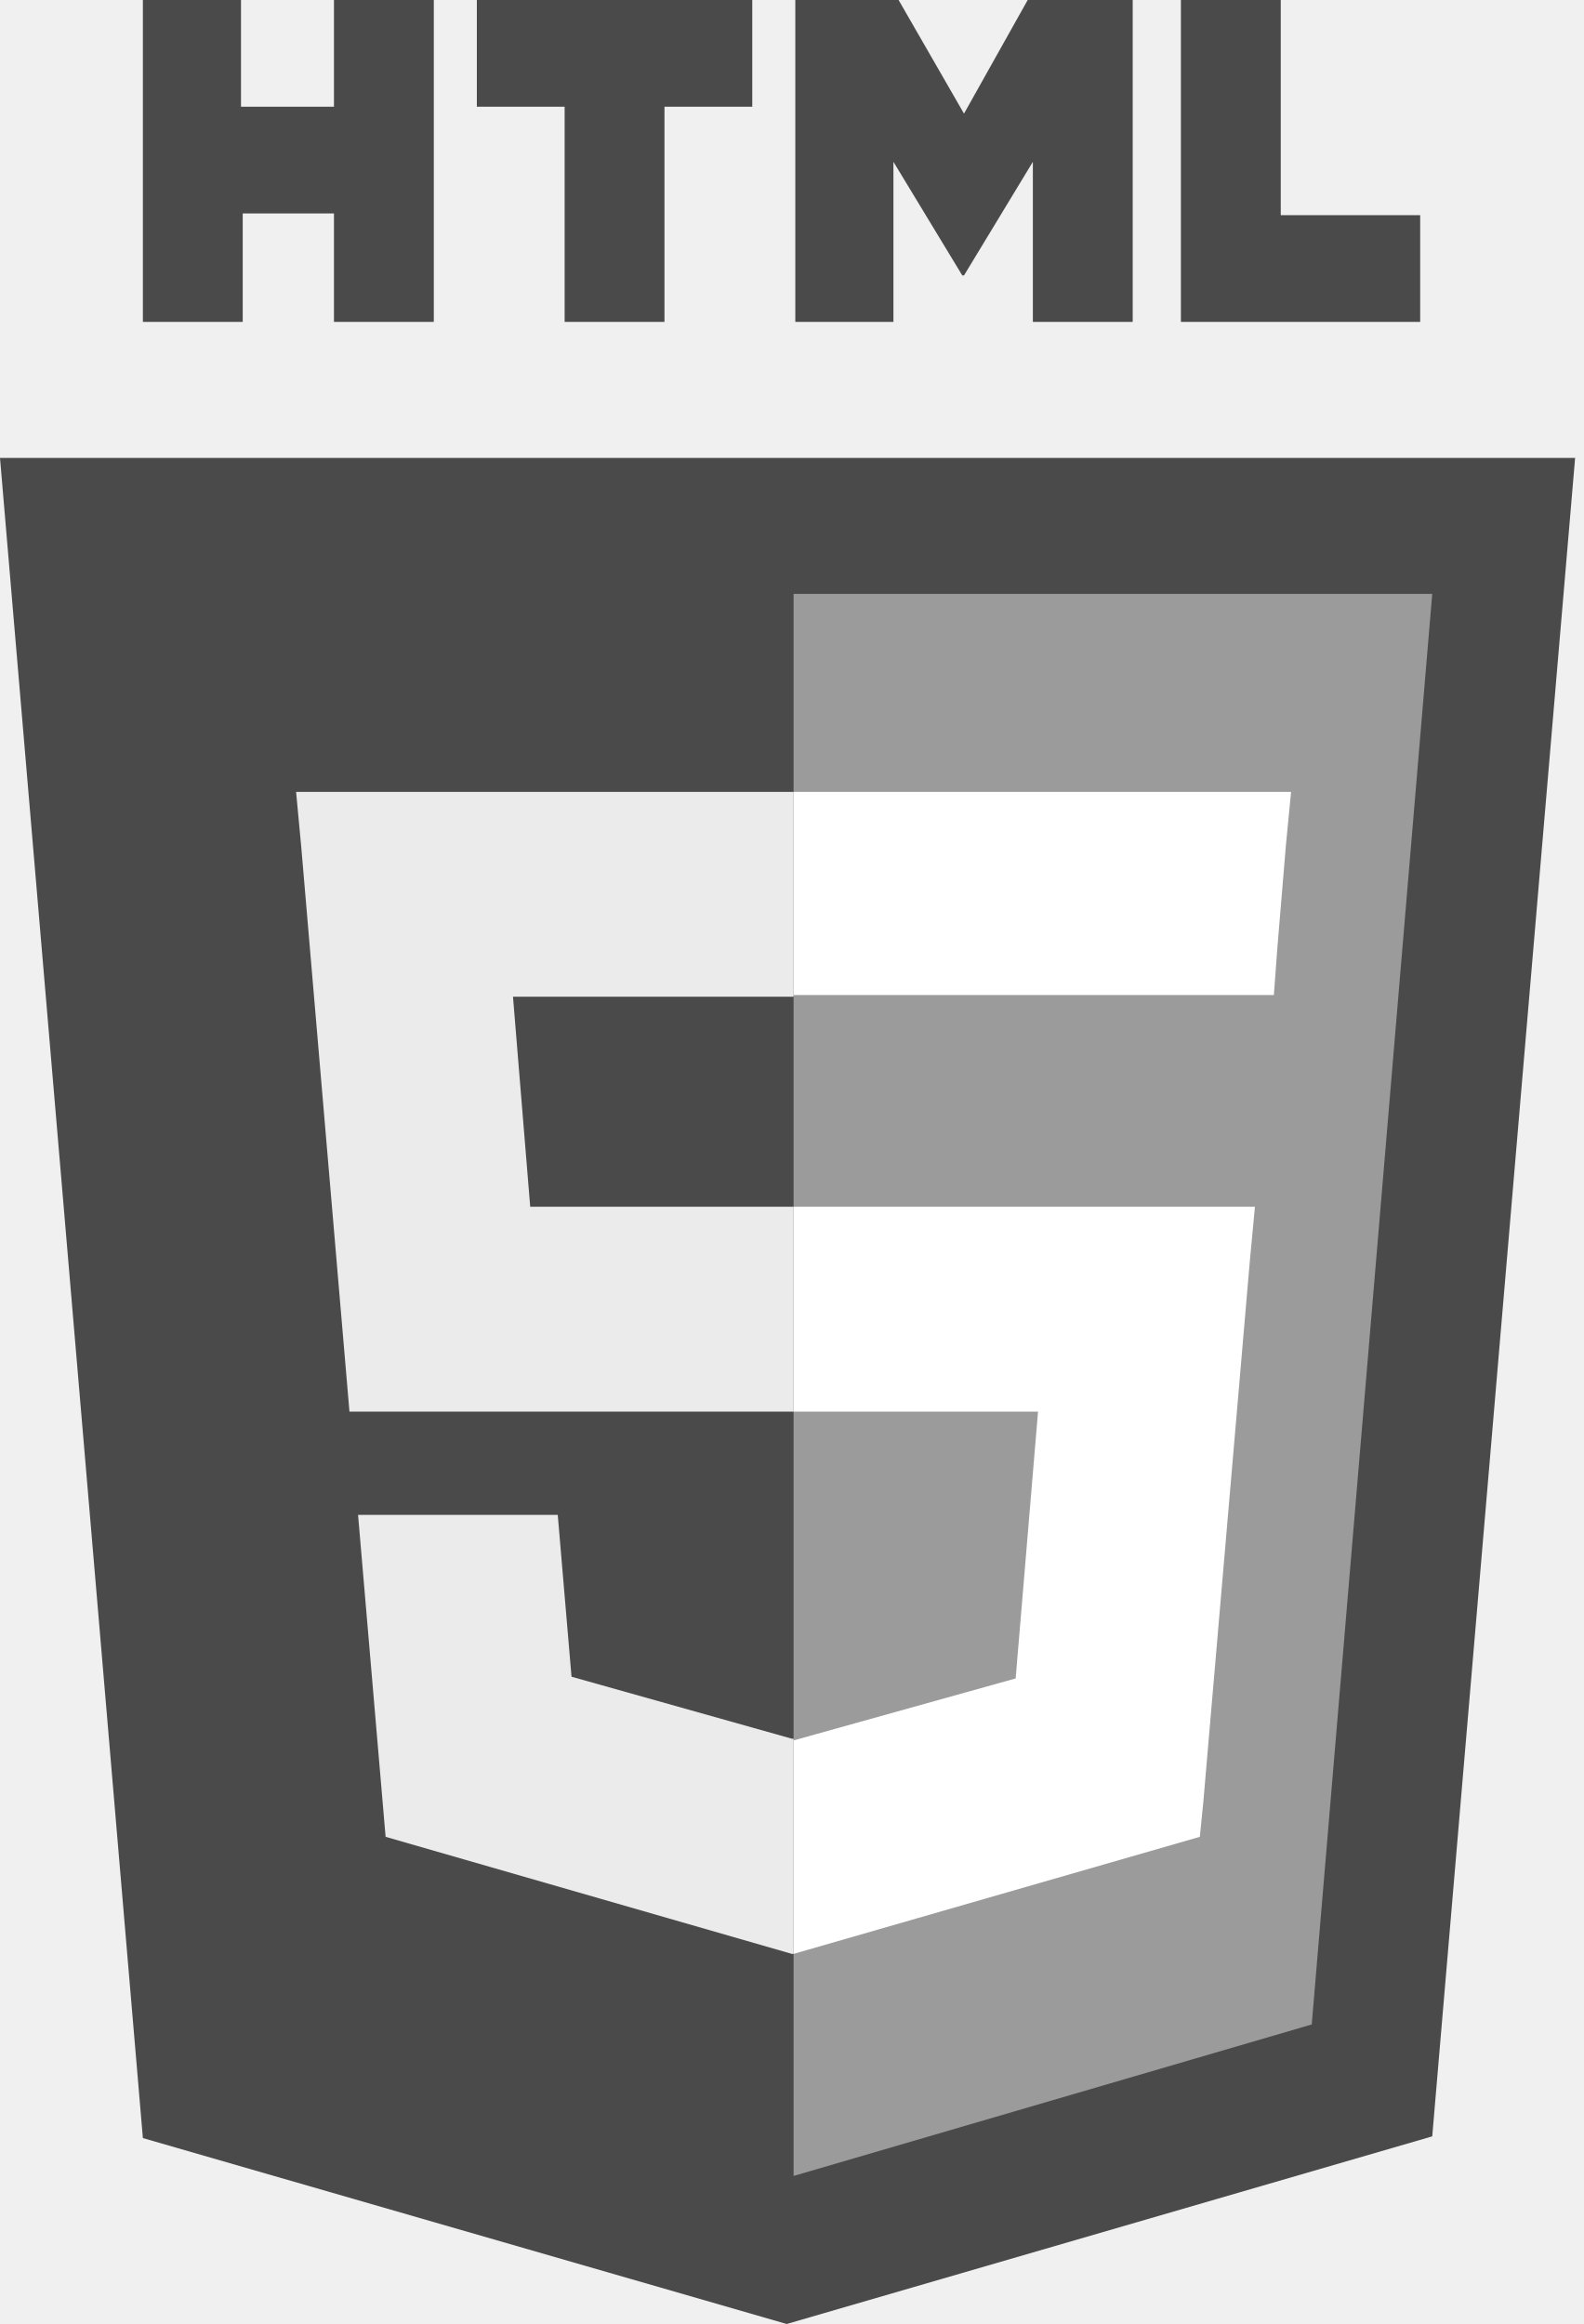
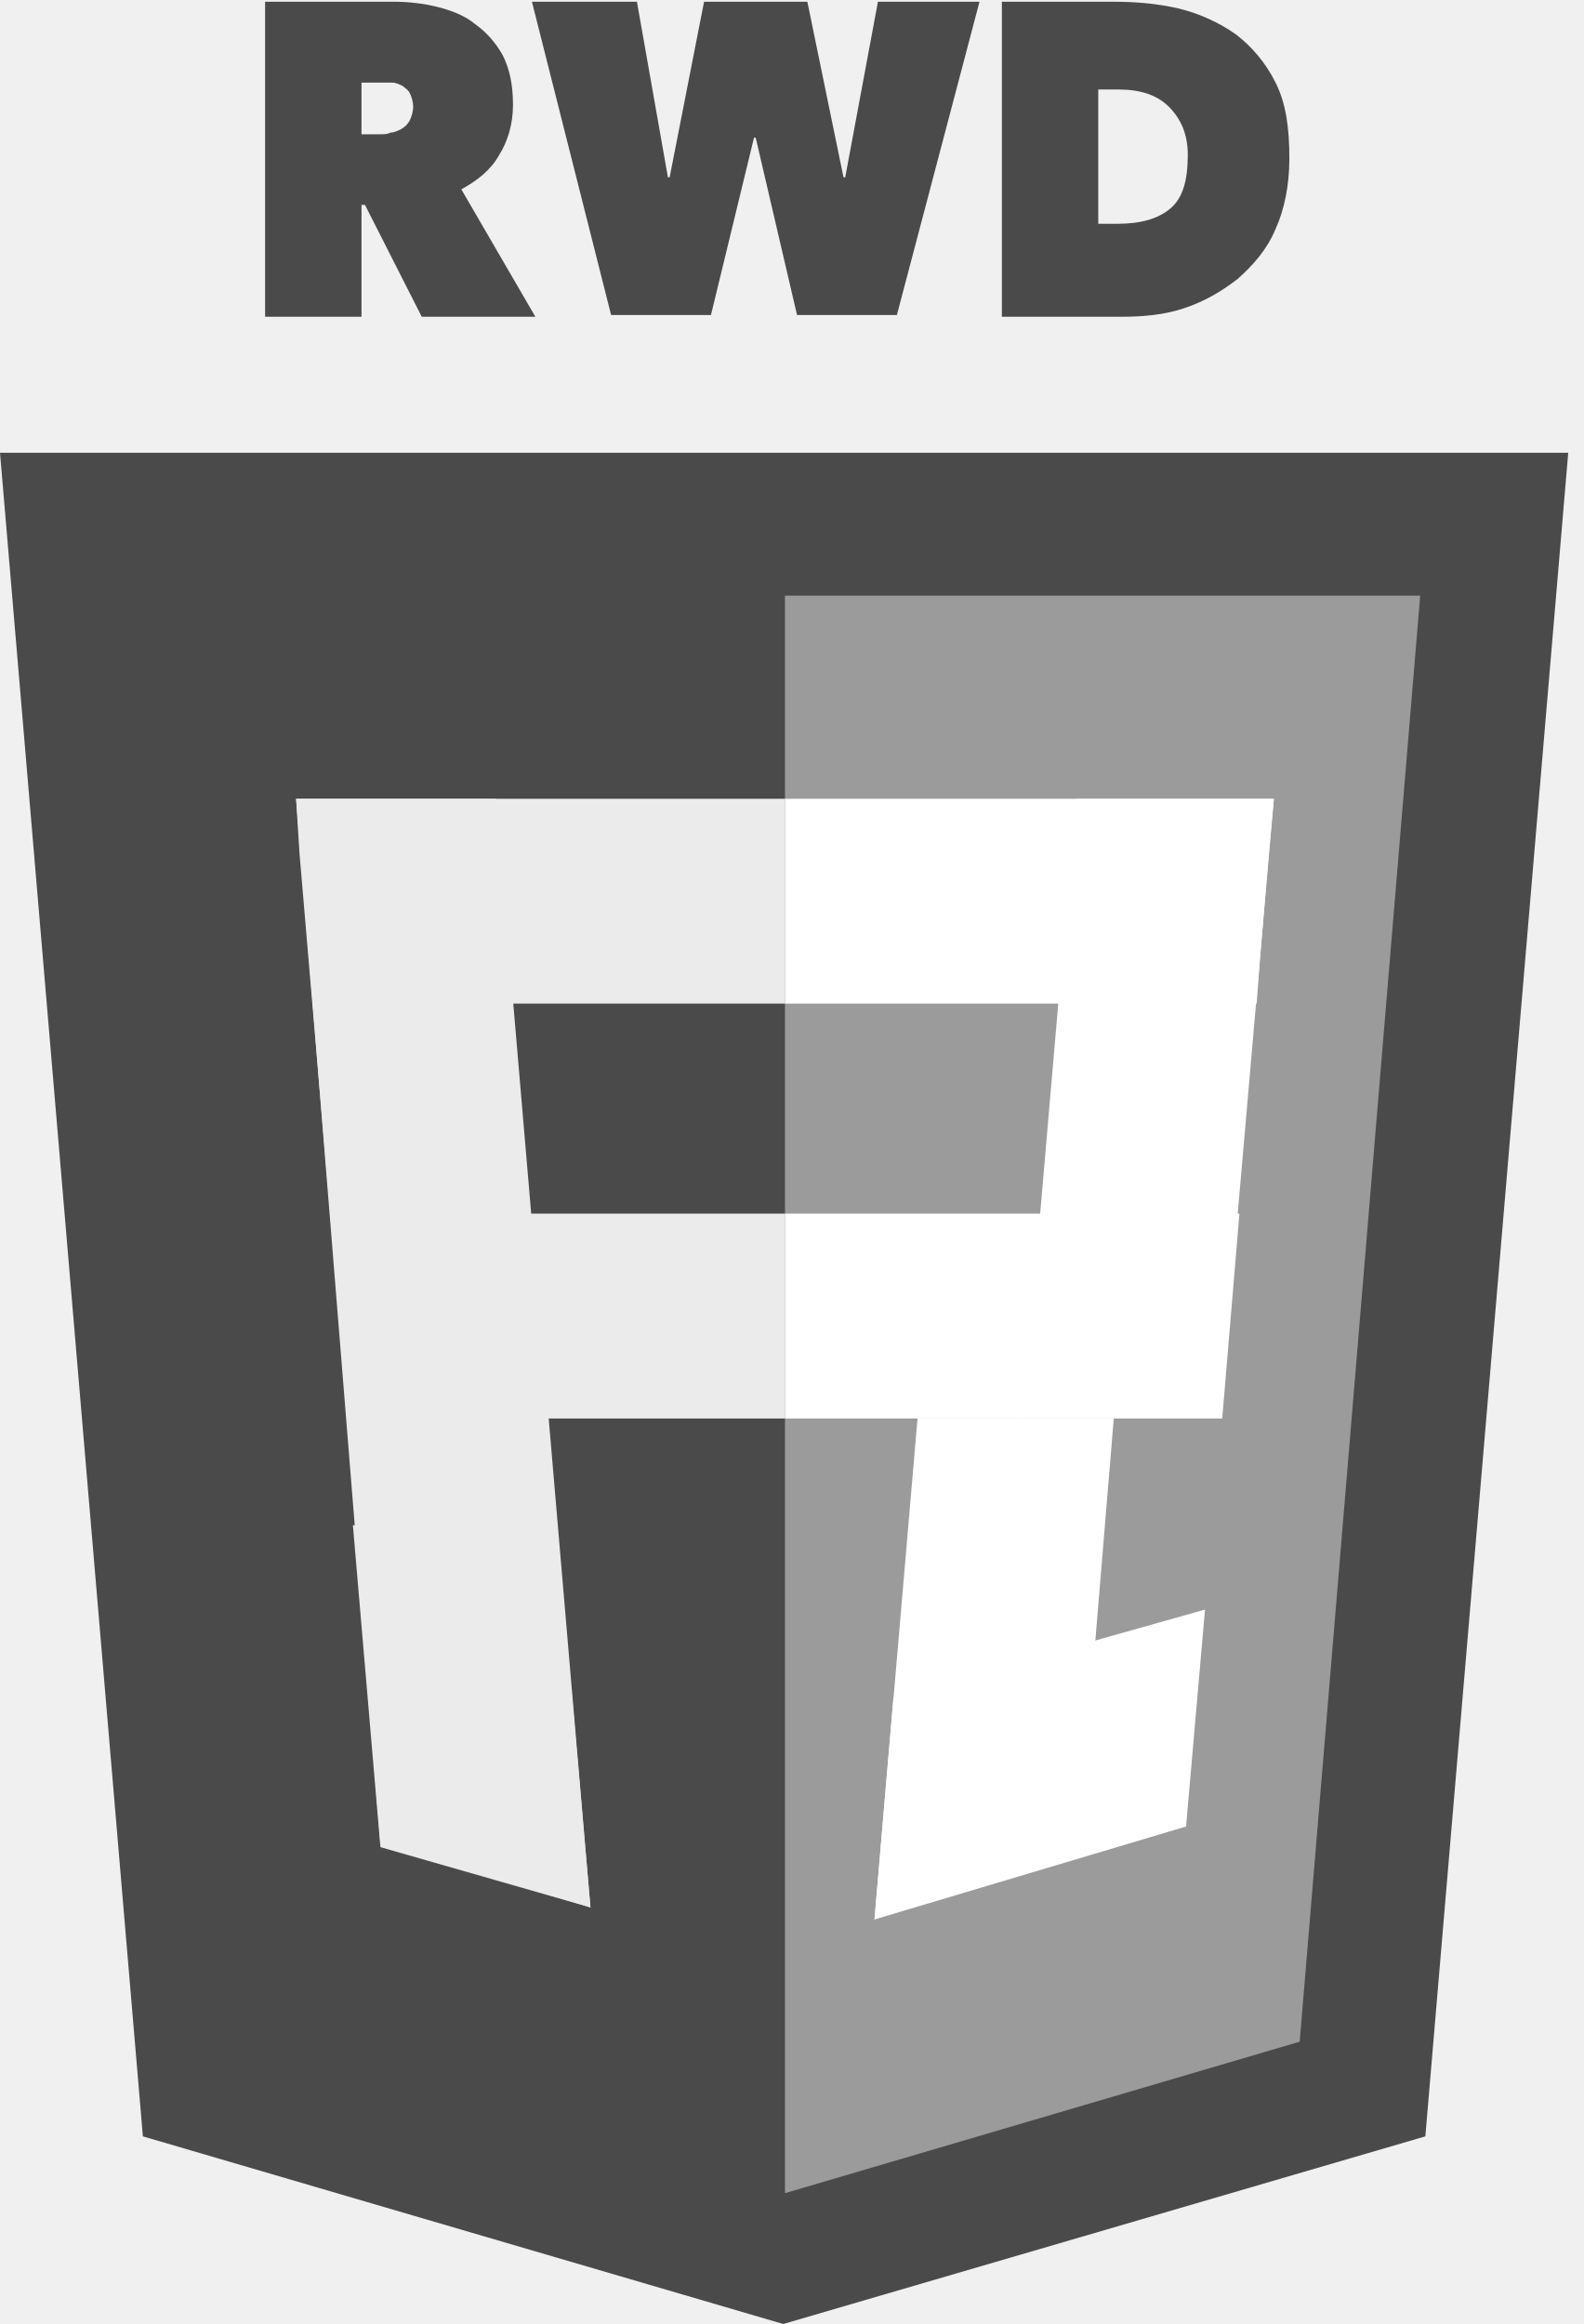
<svg xmlns="http://www.w3.org/2000/svg" xmlns:xlink="http://www.w3.org/1999/xlink" version="1.1" id="圖層_1" x="0px" y="0px" viewBox="0 0 92 135" style="enable-background:new 0 0 92 135;" xml:space="preserve">
  <style type="text/css">
	.st0{clip-path:url(#SVGID_2_);}
	.st1{clip-path:url(#SVGID_4_);fill:#4A4A4A;}
	.st2{clip-path:url(#SVGID_6_);}
	.st3{clip-path:url(#SVGID_8_);fill:#9B9B9B;}
	.st4{clip-path:url(#SVGID_10_);}
	.st5{clip-path:url(#SVGID_12_);fill:#EBEBEB;}
	.st6{clip-path:url(#SVGID_14_);}
- 	.st7{clip-path:url(#SVGID_16_);fill:#4A4A4A;}
+ 	.st7{clip-path:url(#SVGID_16_);fill:#FFFFFF;}
	.st8{clip-path:url(#SVGID_18_);}
- 	.st9{clip-path:url(#SVGID_20_);fill:#FFFFFF;}
+ 	.st9{clip-path:url(#SVGID_20_);fill:#EBEBEB;}
+ 	.st10{clip-path:url(#SVGID_22_);}
+ 	.st11{clip-path:url(#SVGID_24_);fill:#EBEBEB;}
+ 	.st12{clip-path:url(#SVGID_26_);}
+ 	.st13{clip-path:url(#SVGID_28_);fill:#FFFFFF;}
+ 	.st14{clip-path:url(#SVGID_30_);}
+ 	.st15{clip-path:url(#SVGID_32_);fill:#FFFFFF;}
+ 	.st16{clip-path:url(#SVGID_34_);}
+ 	.st17{clip-path:url(#SVGID_36_);fill:#FFFFFF;}
+ 	.st18{clip-path:url(#SVGID_38_);}
+ 	.st19{clip-path:url(#SVGID_40_);fill:#4A4A4A;}
+ 	.st20{clip-path:url(#SVGID_42_);}
+ 	.st21{clip-path:url(#SVGID_44_);fill:#4A4A4A;}
+ 	.st22{clip-path:url(#SVGID_46_);}
+ 	.st23{clip-path:url(#SVGID_48_);fill:#4A4A4A;}
</style>
  <g>
    <defs>
-       <polygon id="SVGID_1_" points="0,26.6 8.3,124.2 45.7,135 83.2,124.1 91.5,26.6   " />
+       <polygon id="SVGID_1_" points="0,26.3 8.3,124.1 45.5,135 82.8,124.1 91.1,26.3   " />
    </defs>
    <clipPath id="SVGID_2_">
      <use xlink:href="#SVGID_1_" style="overflow:visible;" />
    </clipPath>
    <g class="st0">
      <defs>
-         <rect id="SVGID_3_" x="-146" y="-720" width="1024" height="2054" />
+         <rect id="SVGID_3_" x="-466" y="-720" width="1024" height="2054" />
      </defs>
      <clipPath id="SVGID_4_">
        <use xlink:href="#SVGID_3_" style="overflow:visible;" />
      </clipPath>
-       <rect x="-5" y="21.6" class="st1" width="101.5" height="118.4" />
-     </g>
-   </g>
-   <g>
-     <defs>
-       <polygon id="SVGID_5_" points="46.1,126.4 76.2,117.6 83.2,34.5 46.1,34.5   " />
+       <rect x="-5" y="21.3" class="st1" width="101.1" height="118.7" />
+     </g>
+   </g>
+   <g>
+     <defs>
+       <polygon id="SVGID_5_" points="45.6,127.4 75.5,118.6 82.5,34.6 45.6,34.6   " />
    </defs>
    <clipPath id="SVGID_6_">
      <use xlink:href="#SVGID_5_" style="overflow:visible;" />
    </clipPath>
    <g class="st2">
      <defs>
-         <rect id="SVGID_7_" x="-146" y="-720" width="1024" height="2054" />
+         <rect id="SVGID_7_" x="-466" y="-720" width="1024" height="2054" />
      </defs>
      <clipPath id="SVGID_8_">
        <use xlink:href="#SVGID_7_" style="overflow:visible;" />
      </clipPath>
-       <rect x="41.1" y="29.5" class="st3" width="47.1" height="101.9" />
-     </g>
-   </g>
-   <g>
-     <defs>
-       <path id="SVGID_9_" d="M29.8,57.9h16.3V46H17.2l0.3,3.2L20.3,82h25.8V70.1H30.8L29.8,57.9z M32.4,88H20.8l1.6,18.7l23.6,6.8l0.1,0    V101l-0.1,0l-12.8-3.6L32.4,88z" />
+       <rect x="40.6" y="29.6" class="st3" width="47" height="102.8" />
+     </g>
+   </g>
+   <g>
+     <defs>
+       <polygon id="SVGID_9_" points="29.5,58.3 45.6,58.3 45.6,46.4 17.2,46.4 17.4,49.6 20.2,82.4 45.6,82.4 45.6,70.5 30.6,70.5   " />
    </defs>
    <clipPath id="SVGID_10_">
      <use xlink:href="#SVGID_9_" style="overflow:visible;" />
    </clipPath>
    <g class="st4">
      <defs>
-         <rect id="SVGID_11_" x="-146" y="-720" width="1024" height="2054" />
+         <rect id="SVGID_11_" x="-466" y="-720" width="1024" height="2054" />
      </defs>
      <clipPath id="SVGID_12_">
        <use xlink:href="#SVGID_11_" style="overflow:visible;" />
      </clipPath>
-       <rect x="12.2" y="41" class="st5" width="38.9" height="77.5" />
-     </g>
-   </g>
-   <g>
-     <defs>
-       <path id="SVGID_13_" d="M19.4,0v6.2H14V0H8.3v18.7h5.8v-6.3h5.3v6.3h5.8V0H19.4z M27.7,0v6.2h5.1h0v12.5h5.8V6.2h5.1V0H27.7z     M59.7,0L56,6.6L52.2,0h-6v18.7h5.7V9.4l4,6.6H56l4-6.6v9.3h5.8V0H59.7z M68.6,0v18.7h13.9v-6.2h-8.1V0H68.6z" />
+       <rect x="12.2" y="41.4" class="st5" width="38.4" height="46" />
+     </g>
+   </g>
+   <g>
+     <defs>
+       <path id="SVGID_13_" d="M45.6,82.4h14l11.4,0l1-11.9H45.6V82.4z M45.6,58.3L45.6,58.3l27.4,0l0.2-2.7l0.5-6l0.3-3.2H45.6V58.3    L45.6,58.3z" />
    </defs>
    <clipPath id="SVGID_14_">
      <use xlink:href="#SVGID_13_" style="overflow:visible;" />
    </clipPath>
    <g class="st6">
      <defs>
-         <rect id="SVGID_15_" x="-146" y="-720" width="1024" height="2054" />
+         <rect id="SVGID_15_" x="-466" y="-720" width="1024" height="2054" />
      </defs>
      <clipPath id="SVGID_16_">
        <use xlink:href="#SVGID_15_" style="overflow:visible;" />
      </clipPath>
-       <rect x="3.3" y="-5" class="st7" width="84.3" height="28.7" />
-     </g>
-   </g>
-   <g>
-     <defs>
-       <path id="SVGID_17_" d="M46.1,82h14.2L59,97.5l-12.9,3.6v12.4l23.6-6.8l0.2-2l2.7-31.4l0.3-3.2H46.1V82z M46.1,57.8L46.1,57.8    l27.9,0l0.2-2.7l0.5-6L75,46H46.1V57.8L46.1,57.8z" />
+       <rect x="40.6" y="41.4" class="st7" width="38.4" height="46" />
+     </g>
+   </g>
+   <g>
+     <defs>
+       <polygon id="SVGID_17_" points="17.2,46.4 28.8,46.4 34.3,110.8 22.1,107.1   " />
    </defs>
    <clipPath id="SVGID_18_">
      <use xlink:href="#SVGID_17_" style="overflow:visible;" />
    </clipPath>
    <g class="st8">
      <defs>
-         <rect id="SVGID_19_" x="-146" y="-720" width="1024" height="2054" />
+         <rect id="SVGID_19_" x="-466" y="-720" width="1024" height="2054" />
      </defs>
      <clipPath id="SVGID_20_">
        <use xlink:href="#SVGID_19_" style="overflow:visible;" />
      </clipPath>
-       <rect x="41.1" y="41" class="st9" width="38.9" height="77.5" />
+       <rect x="12.2" y="41.4" class="st9" width="27.2" height="74.4" />
+     </g>
+   </g>
+   <g>
+     <defs>
+       <polygon id="SVGID_21_" points="34.3,110.8 33.2,98.2 32.9,98.1 32.1,88.6 20.5,88.6 22.1,107.3   " />
+     </defs>
+     <clipPath id="SVGID_22_">
+       <use xlink:href="#SVGID_21_" style="overflow:visible;" />
+     </clipPath>
+     <g class="st10">
+       <defs>
+         <rect id="SVGID_23_" x="-466" y="-720" width="1024" height="2054" />
+       </defs>
+       <clipPath id="SVGID_24_">
+         <use xlink:href="#SVGID_23_" style="overflow:visible;" />
+       </clipPath>
+       <rect x="15.5" y="83.6" class="st11" width="23.9" height="32.2" />
+     </g>
+   </g>
+   <g>
+     <defs>
+       <polygon id="SVGID_25_" points="62.5,46.4 59.4,82.4 71.9,70.5 74,46.4   " />
+     </defs>
+     <clipPath id="SVGID_26_">
+       <use xlink:href="#SVGID_25_" style="overflow:visible;" />
+     </clipPath>
+     <g class="st12">
+       <defs>
+         <rect id="SVGID_27_" x="-466" y="-720" width="1024" height="2054" />
+       </defs>
+       <clipPath id="SVGID_28_">
+         <use xlink:href="#SVGID_27_" style="overflow:visible;" />
+       </clipPath>
+       <rect x="54.4" y="41.4" class="st13" width="24.5" height="46" />
+     </g>
+   </g>
+   <g>
+     <defs>
+       <polygon id="SVGID_29_" points="53.3,82.4 50.8,111.5 62.7,106.5 64.7,82.4   " />
+     </defs>
+     <clipPath id="SVGID_30_">
+       <use xlink:href="#SVGID_29_" style="overflow:visible;" />
+     </clipPath>
+     <g class="st14">
+       <defs>
+         <rect id="SVGID_31_" x="-466" y="-720" width="1024" height="2054" />
+       </defs>
+       <clipPath id="SVGID_32_">
+         <use xlink:href="#SVGID_31_" style="overflow:visible;" />
+       </clipPath>
+       <rect x="45.8" y="77.4" class="st15" width="23.9" height="39.1" />
+     </g>
+   </g>
+   <g>
+     <defs>
+       <polygon id="SVGID_33_" points="50.8,111.5 68.9,106.1 70,93.5 51.9,98.6   " />
+     </defs>
+     <clipPath id="SVGID_34_">
+       <use xlink:href="#SVGID_33_" style="overflow:visible;" />
+     </clipPath>
+     <g class="st16">
+       <defs>
+         <rect id="SVGID_35_" x="-466" y="-720" width="1024" height="2054" />
+       </defs>
+       <clipPath id="SVGID_36_">
+         <use xlink:href="#SVGID_35_" style="overflow:visible;" />
+       </clipPath>
+       <rect x="45.8" y="88.5" class="st17" width="29.1" height="28" />
+     </g>
+   </g>
+   <g>
+     <defs>
+       <path id="SVGID_37_" d="M15.5,0.1h7.4c0.8,0,1.7,0.1,2.5,0.3c0.8,0.2,1.6,0.5,2.2,1c0.7,0.5,1.2,1.1,1.6,1.8    c0.4,0.8,0.6,1.7,0.6,2.9c0,1.1-0.3,2.1-0.8,2.9c-0.5,0.9-1.3,1.5-2.2,2l4.3,7.4h-6.6l-3.3-6.5H21v6.5h-5.6V0.1z M21,7.8h1.1    c0.2,0,0.4,0,0.6-0.1c0.2,0,0.4-0.1,0.6-0.2c0.2-0.1,0.4-0.3,0.5-0.5c0.1-0.2,0.2-0.5,0.2-0.8s-0.1-0.6-0.2-0.8    c-0.1-0.2-0.3-0.3-0.4-0.4c-0.2-0.1-0.4-0.2-0.6-0.2c-0.2,0-0.4,0-0.6,0H21V7.8z" />
+     </defs>
+     <clipPath id="SVGID_38_">
+       <use xlink:href="#SVGID_37_" style="overflow:visible;" />
+     </clipPath>
+     <g class="st18">
+       <defs>
+         <rect id="SVGID_39_" x="-466" y="-720" width="1024" height="2054" />
+       </defs>
+       <clipPath id="SVGID_40_">
+         <use xlink:href="#SVGID_39_" style="overflow:visible;" />
+       </clipPath>
+       <rect x="10.5" y="-4.9" class="st19" width="25.6" height="28.2" />
+     </g>
+   </g>
+   <g>
+     <defs>
+       <polygon id="SVGID_41_" points="41.3,18.3 35.5,18.3 30.9,0.1 37,0.1 38.8,10.3 38.9,10.3 40.9,0.1 46.9,0.1 49,10.3 49.1,10.3     51,0.1 56.9,0.1 52.1,18.3 46.3,18.3 43.9,8 43.8,8   " />
+     </defs>
+     <clipPath id="SVGID_42_">
+       <use xlink:href="#SVGID_41_" style="overflow:visible;" />
+     </clipPath>
+     <g class="st20">
+       <defs>
+         <rect id="SVGID_43_" x="-466" y="-720" width="1024" height="2054" />
+       </defs>
+       <clipPath id="SVGID_44_">
+         <use xlink:href="#SVGID_43_" style="overflow:visible;" />
+       </clipPath>
+       <rect x="25.9" y="-4.9" class="st21" width="36" height="28.2" />
+     </g>
+   </g>
+   <g>
+     <defs>
+       <path id="SVGID_45_" d="M58.2,18.3V0.1h6.4c1.4,0,2.6,0.1,3.9,0.4c1.2,0.3,2.3,0.8,3.3,1.5c0.9,0.7,1.7,1.6,2.3,2.8    c0.6,1.2,0.8,2.6,0.8,4.4c0,1.6-0.3,3-0.8,4.1c-0.5,1.2-1.3,2.1-2.2,2.9c-0.9,0.7-1.9,1.3-3.1,1.7c-1.2,0.4-2.4,0.5-3.7,0.5H58.2z     M63.8,5.3V13h1.1c1.4,0,2.4-0.3,3.1-0.9C68.7,11.5,69,10.5,69,9c0-1.2-0.4-2.1-1.1-2.8c-0.7-0.7-1.7-1-2.9-1H63.8z" />
+     </defs>
+     <clipPath id="SVGID_46_">
+       <use xlink:href="#SVGID_45_" style="overflow:visible;" />
+     </clipPath>
+     <g class="st22">
+       <defs>
+         <rect id="SVGID_47_" x="-466" y="-720" width="1024" height="2054" />
+       </defs>
+       <clipPath id="SVGID_48_">
+         <use xlink:href="#SVGID_47_" style="overflow:visible;" />
+       </clipPath>
+       <rect x="53.2" y="-4.9" class="st23" width="26.6" height="28.2" />
    </g>
  </g>
</svg>
